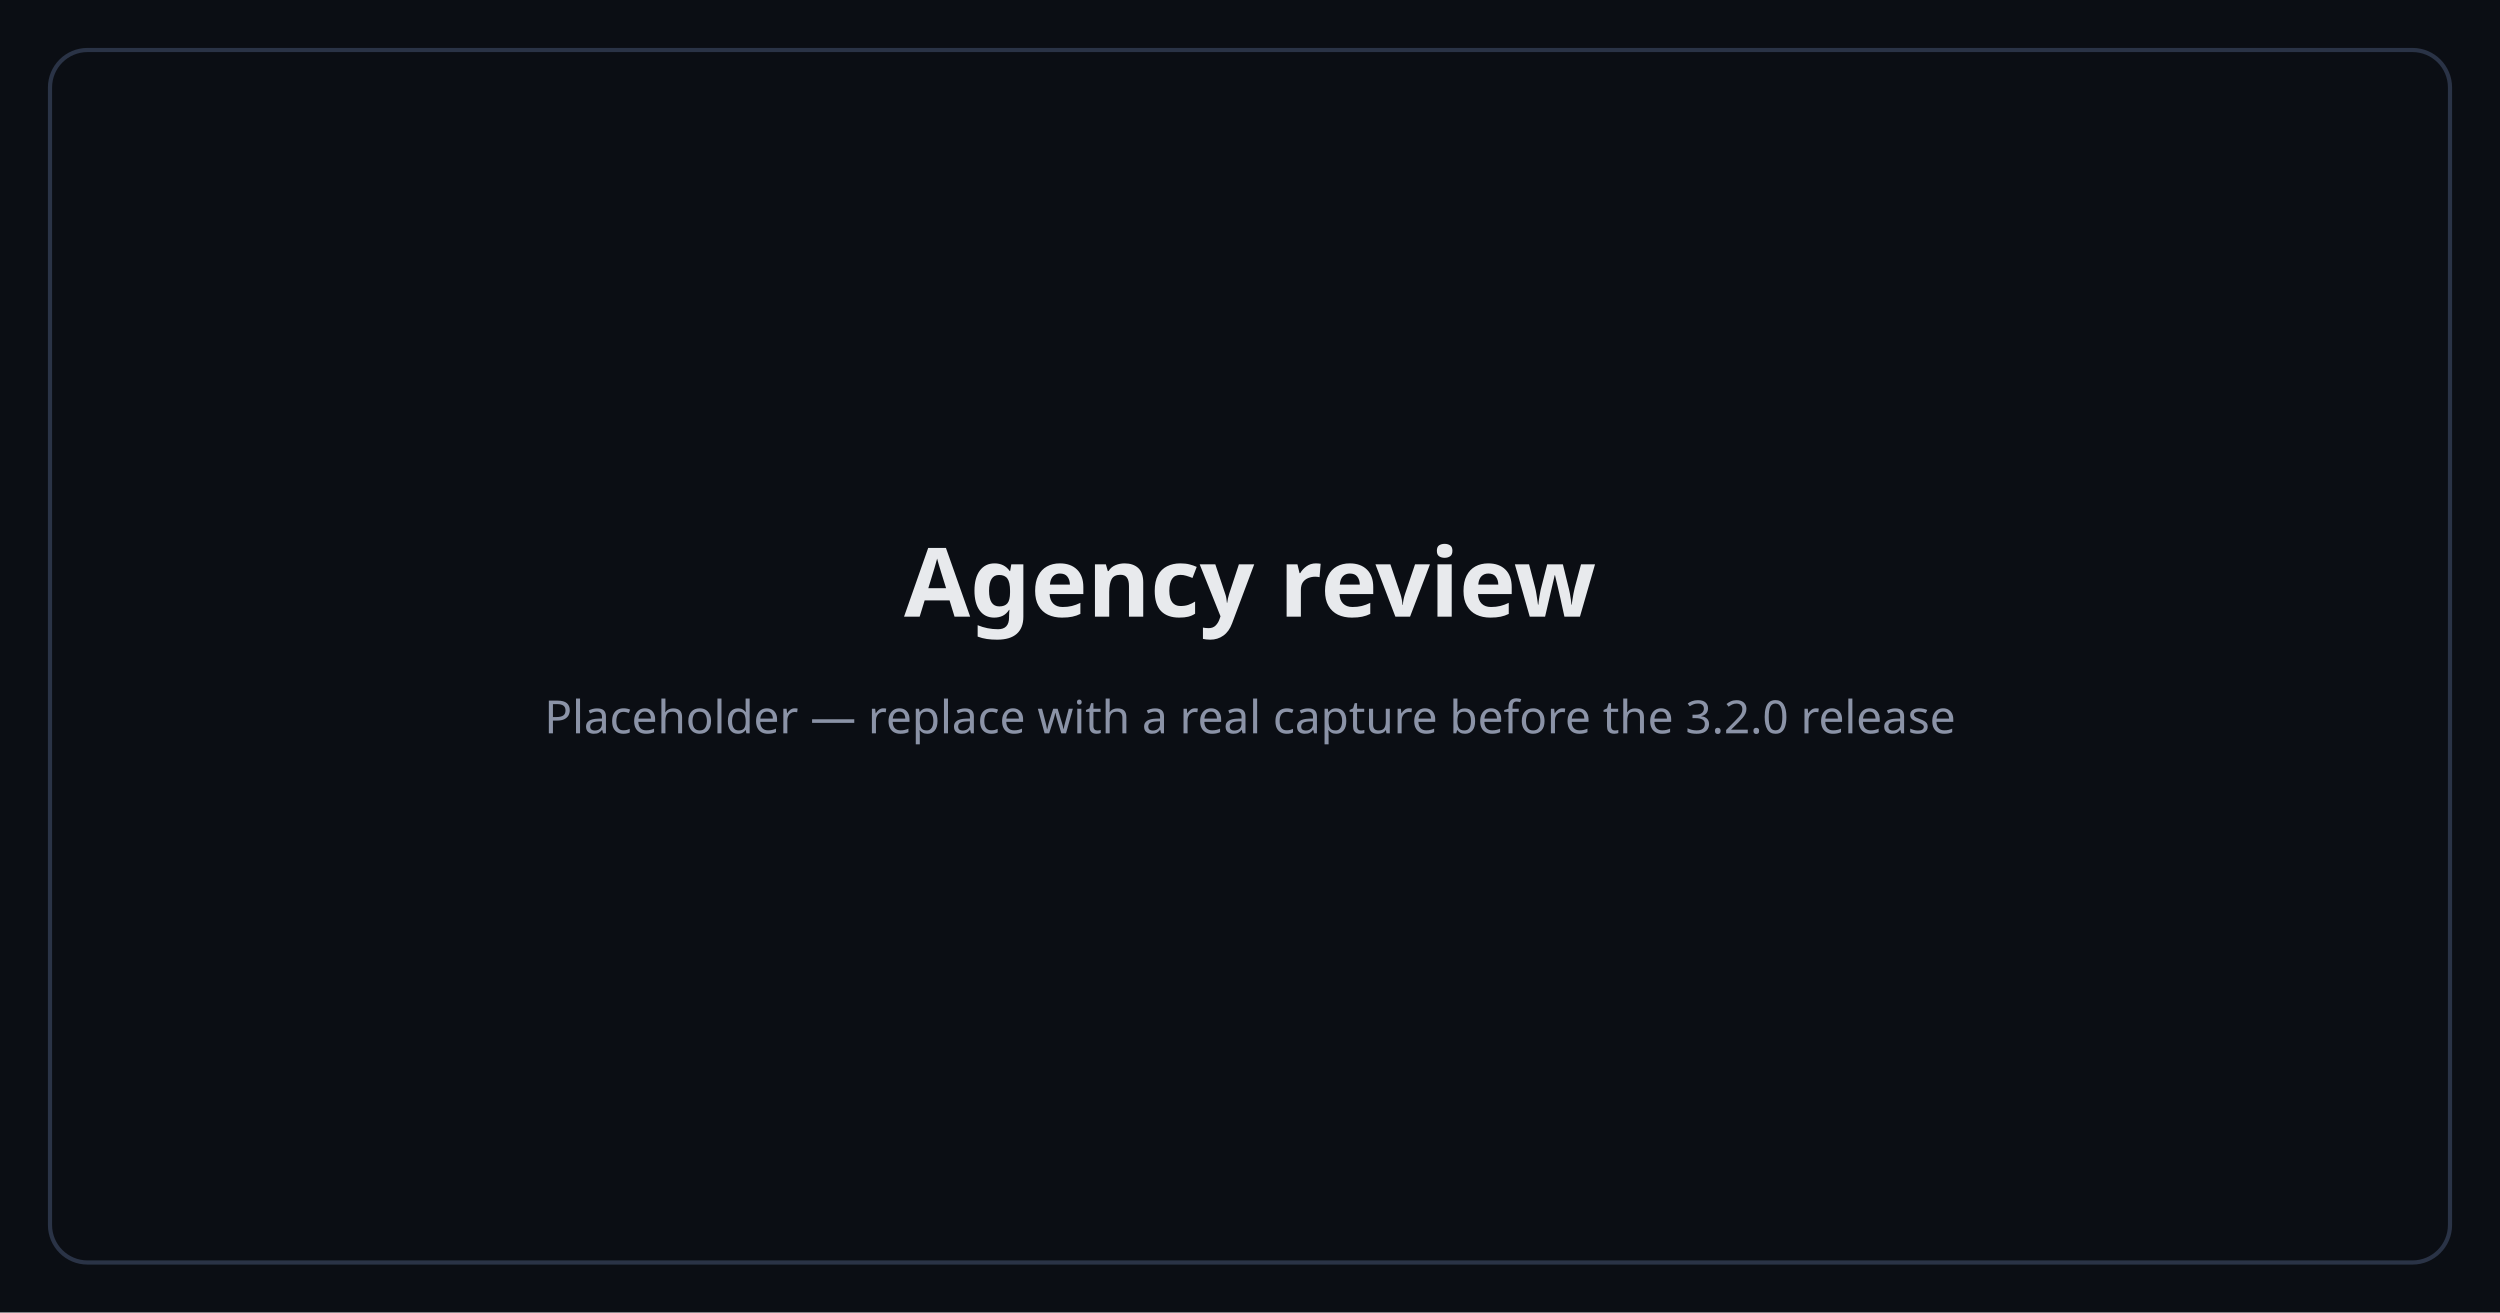
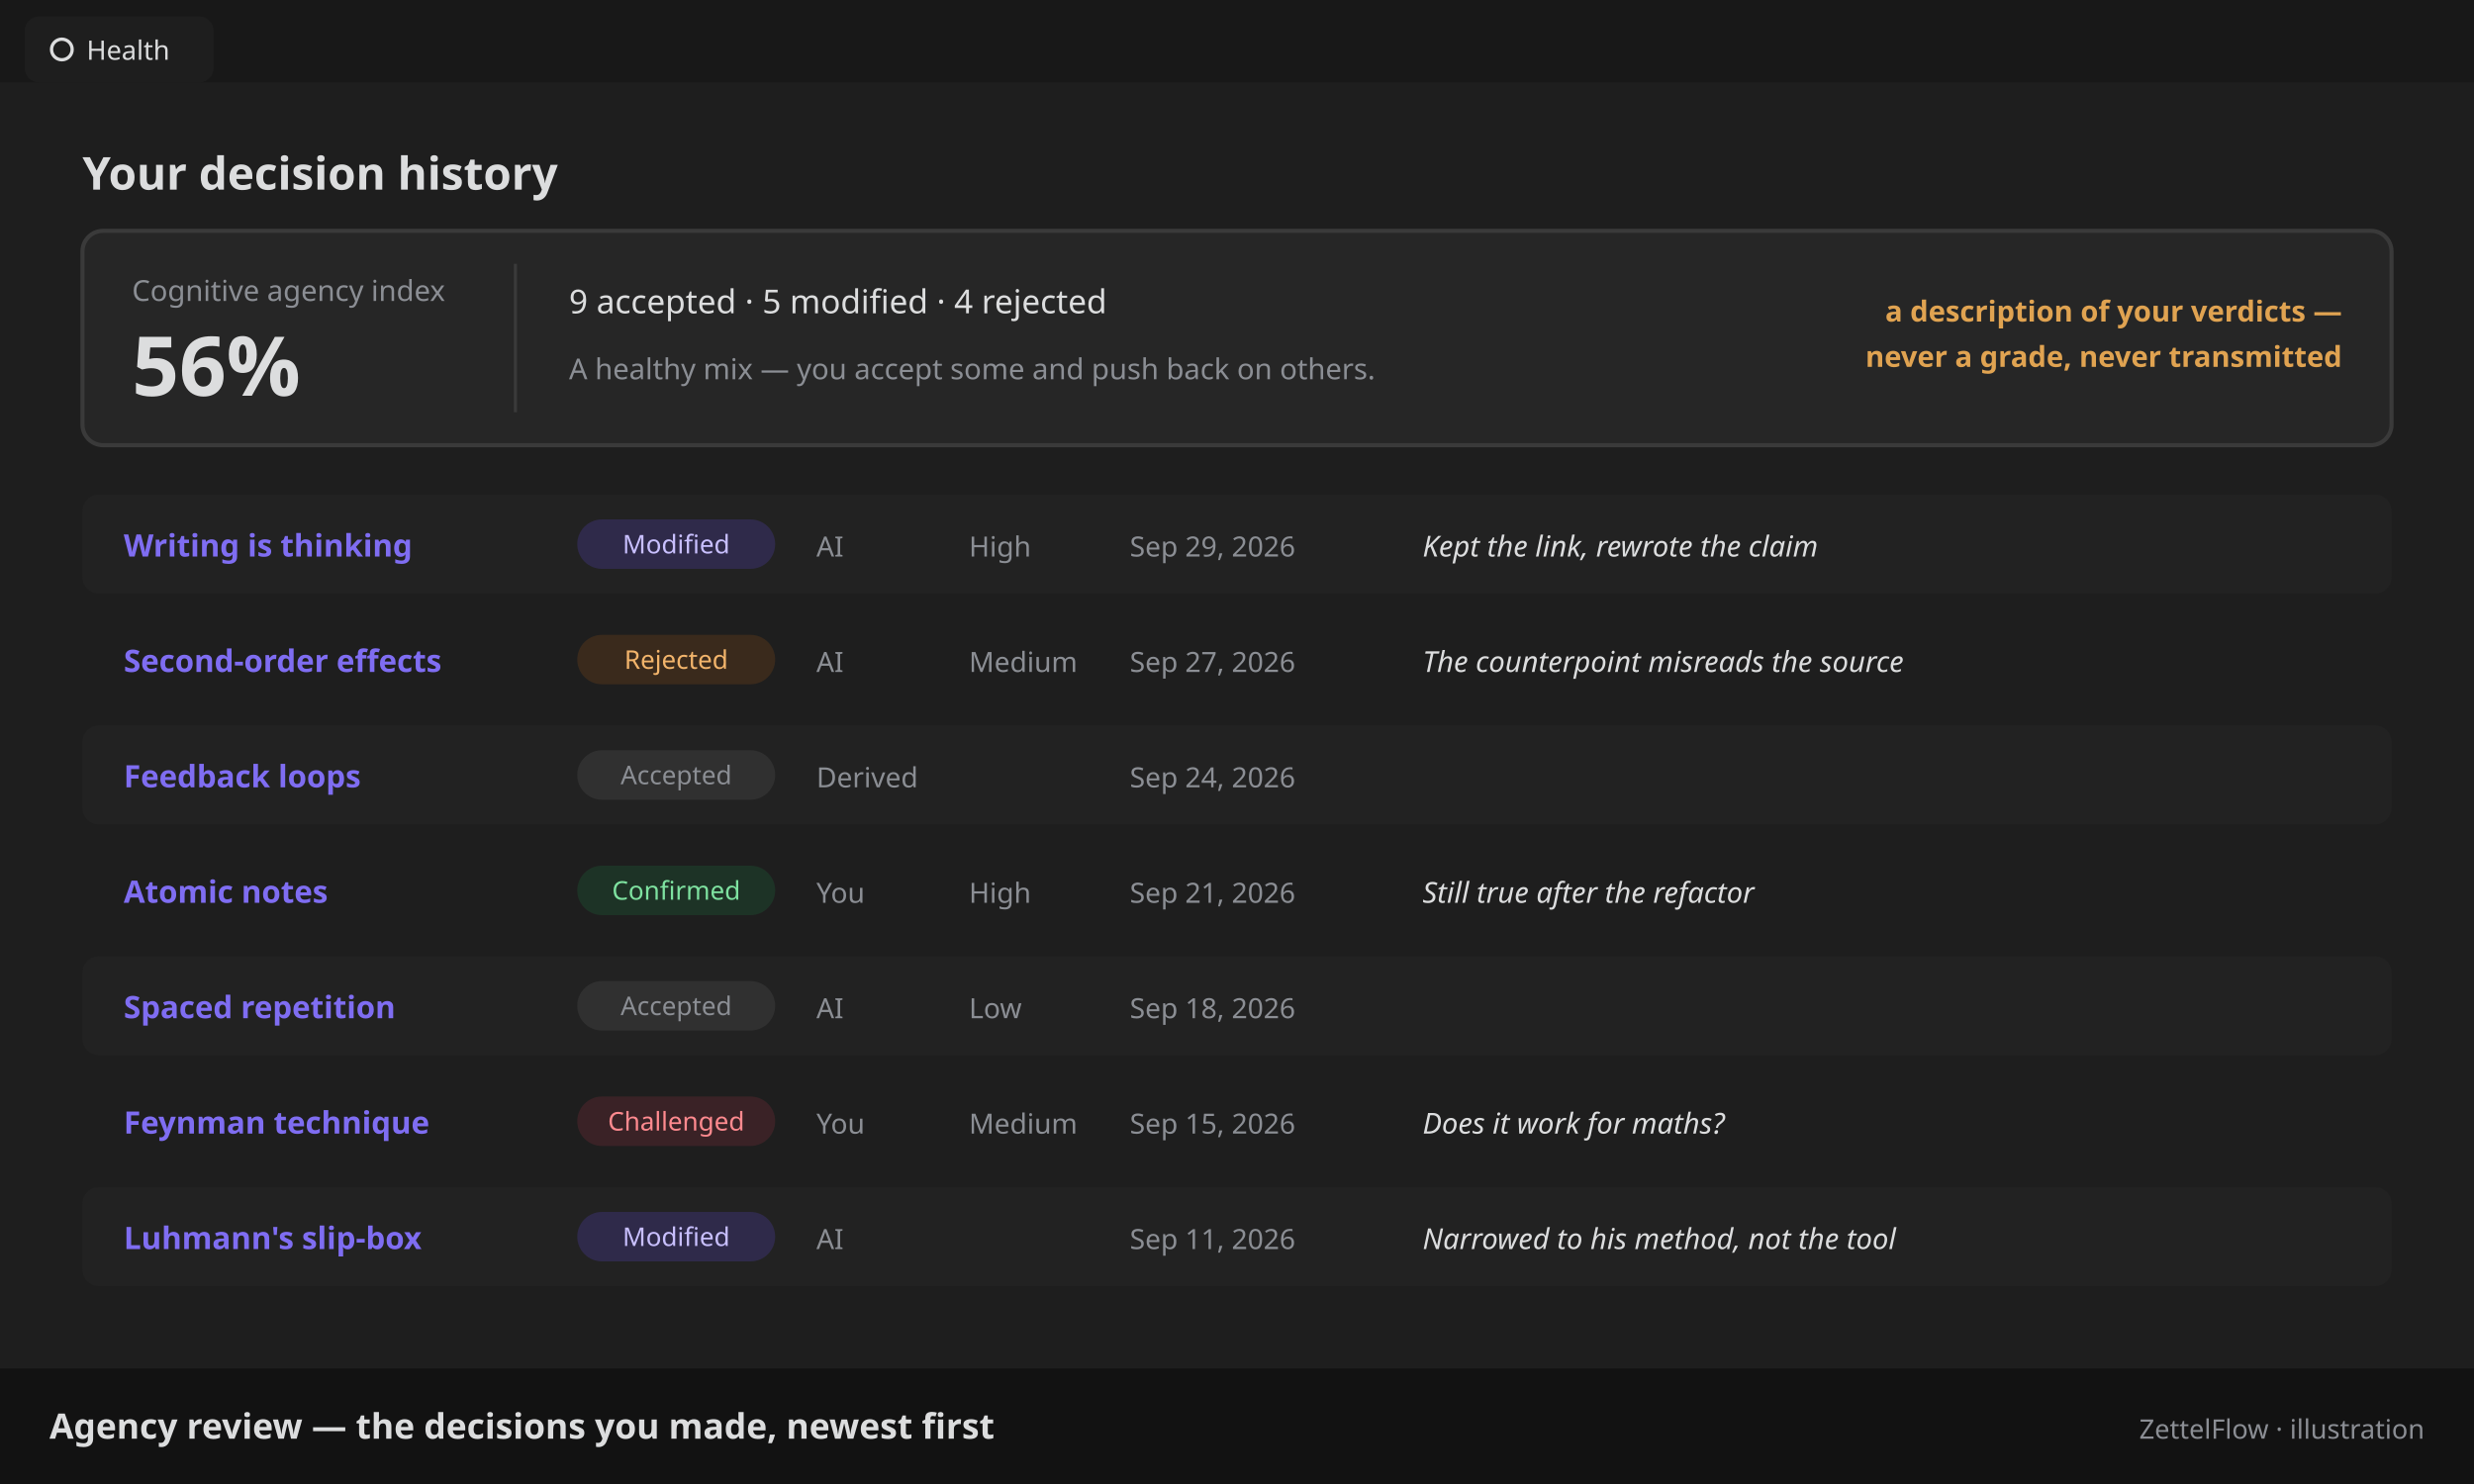
- <svg xmlns="http://www.w3.org/2000/svg" width="1200" height="630" viewBox="0 0 1200 630" role="img" aria-label="Agency review (placeholder)">
-   <rect width="1200" height="630" fill="#0b0e14" />
-   <rect x="24" y="24" width="1152" height="582" rx="18" fill="none" stroke="#2a3346" stroke-width="2" />
-   <text x="600" y="296" fill="#e8eaed" font-family="sans-serif" font-size="46" font-weight="700" text-anchor="middle">Agency review</text>
-   <text x="600" y="352" fill="#8b93a7" font-family="sans-serif" font-size="22" text-anchor="middle">Placeholder — replace with a real capture before the 3.2.0 release</text>
+ <svg xmlns="http://www.w3.org/2000/svg" width="1200" height="720" viewBox="0 0 1200 720" role="img" aria-labelledby="t d" font-family="sans-serif">
+   <rect x="0" y="0" width="1200" height="720" rx="0" fill="#1e1e1e" />
+   <rect x="0" y="0" width="1200" height="40" rx="0" fill="#181818" />
+   <rect x="12" y="8" width="91.6" height="32" rx="7" fill="#1e1e1e" />
+   <circle cx="30" cy="24" r="5" fill="none" stroke="#dcddde" stroke-width="1.6" />
+   <text x="42" y="29" fill="#dcddde" font-size="13">Health</text>
+   <text x="40" y="92" fill="#dcddde" font-size="22" font-weight="700">Your decision history</text>
+   <rect x="40" y="112" width="1120" height="104" rx="10" fill="#262626" stroke="#3a3a3a" stroke-width="2" />
+   <text x="64" y="146" fill="#8b8e94" font-size="14">Cognitive agency index</text>
+   <text x="64" y="192" fill="#dcddde" font-size="40" font-weight="700">56%</text>
+   <line x1="250" y1="128" x2="250" y2="200" stroke="#3a3a3a" stroke-width="1.5" />
+   <text x="276" y="152" fill="#dcddde" font-size="16">9 accepted · 5 modified · 4 rejected</text>
+   <text x="276" y="184" fill="#8b8e94" font-size="14">A healthy mix — you accept some and push back on others.</text>
+   <text x="1136" y="156" fill="#e0a351" font-size="14" font-weight="600" text-anchor="end">a description of your verdicts —</text>
+   <text x="1136" y="178" fill="#e0a351" font-size="14" font-weight="600" text-anchor="end">never a grade, never transmitted</text>
+   <rect x="40" y="240" width="1120" height="48" rx="8" fill="#222" />
+   <text x="60" y="270" fill="#7f6df2" font-size="15" font-weight="600">Writing is thinking</text>
+   <rect x="280" y="252" width="96" height="24" rx="12" fill="#2f2a4a" />
+   <text x="328" y="268.5" fill="#c9c0ff" font-size="12.5" text-anchor="middle">Modified</text>
+   <text x="396" y="270" fill="#8b8e94" font-size="13.5">AI</text>
+   <text x="470" y="270" fill="#8b8e94" font-size="13.5">High</text>
+   <text x="548" y="270" fill="#8b8e94" font-size="13.5">Sep 29, 2026</text>
+   <text x="690" y="270" fill="#dcddde" font-size="14" font-style="italic">Kept the link, rewrote the claim</text>
+   <rect x="40" y="296" width="1120" height="48" rx="8" fill="#1e1e1e" />
+   <text x="60" y="326" fill="#7f6df2" font-size="15" font-weight="600">Second-order effects</text>
+   <rect x="280" y="308" width="96" height="24" rx="12" fill="#3a2a1c" />
+   <text x="328" y="324.5" fill="#f2b46b" font-size="12.5" text-anchor="middle">Rejected</text>
+   <text x="396" y="326" fill="#8b8e94" font-size="13.5">AI</text>
+   <text x="470" y="326" fill="#8b8e94" font-size="13.5">Medium</text>
+   <text x="548" y="326" fill="#8b8e94" font-size="13.5">Sep 27, 2026</text>
+   <text x="690" y="326" fill="#dcddde" font-size="14" font-style="italic">The counterpoint misreads the source</text>
+   <rect x="40" y="352" width="1120" height="48" rx="8" fill="#222" />
+   <text x="60" y="382" fill="#7f6df2" font-size="15" font-weight="600">Feedback loops</text>
+   <rect x="280" y="364" width="96" height="24" rx="12" fill="#303030" />
+   <text x="328" y="380.5" fill="#8b8e94" font-size="12.5" text-anchor="middle">Accepted</text>
+   <text x="396" y="382" fill="#8b8e94" font-size="13.5">Derived</text>
+   <text x="548" y="382" fill="#8b8e94" font-size="13.5">Sep 24, 2026</text>
+   <rect x="40" y="408" width="1120" height="48" rx="8" fill="#1e1e1e" />
+   <text x="60" y="438" fill="#7f6df2" font-size="15" font-weight="600">Atomic notes</text>
+   <rect x="280" y="420" width="96" height="24" rx="12" fill="#1d3326" />
+   <text x="328" y="436.5" fill="#7ee2a0" font-size="12.5" text-anchor="middle">Confirmed</text>
+   <text x="396" y="438" fill="#8b8e94" font-size="13.5">You</text>
+   <text x="470" y="438" fill="#8b8e94" font-size="13.5">High</text>
+   <text x="548" y="438" fill="#8b8e94" font-size="13.5">Sep 21, 2026</text>
+   <text x="690" y="438" fill="#dcddde" font-size="14" font-style="italic">Still true after the refactor</text>
+   <rect x="40" y="464" width="1120" height="48" rx="8" fill="#222" />
+   <text x="60" y="494" fill="#7f6df2" font-size="15" font-weight="600">Spaced repetition</text>
+   <rect x="280" y="476" width="96" height="24" rx="12" fill="#303030" />
+   <text x="328" y="492.5" fill="#8b8e94" font-size="12.5" text-anchor="middle">Accepted</text>
+   <text x="396" y="494" fill="#8b8e94" font-size="13.5">AI</text>
+   <text x="470" y="494" fill="#8b8e94" font-size="13.5">Low</text>
+   <text x="548" y="494" fill="#8b8e94" font-size="13.5">Sep 18, 2026</text>
+   <rect x="40" y="520" width="1120" height="48" rx="8" fill="#1e1e1e" />
+   <text x="60" y="550" fill="#7f6df2" font-size="15" font-weight="600">Feynman technique</text>
+   <rect x="280" y="532" width="96" height="24" rx="12" fill="#3a2226" />
+   <text x="328" y="548.5" fill="#ff8a8f" font-size="12.5" text-anchor="middle">Challenged</text>
+   <text x="396" y="550" fill="#8b8e94" font-size="13.5">You</text>
+   <text x="470" y="550" fill="#8b8e94" font-size="13.5">Medium</text>
+   <text x="548" y="550" fill="#8b8e94" font-size="13.5">Sep 15, 2026</text>
+   <text x="690" y="550" fill="#dcddde" font-size="14" font-style="italic">Does it work for maths?</text>
+   <rect x="40" y="576" width="1120" height="48" rx="8" fill="#222" />
+   <text x="60" y="606" fill="#7f6df2" font-size="15" font-weight="600">Luhmann's slip-box</text>
+   <rect x="280" y="588" width="96" height="24" rx="12" fill="#2f2a4a" />
+   <text x="328" y="604.5" fill="#c9c0ff" font-size="12.5" text-anchor="middle">Modified</text>
+   <text x="396" y="606" fill="#8b8e94" font-size="13.5">AI</text>
+   <text x="548" y="606" fill="#8b8e94" font-size="13.5">Sep 11, 2026</text>
+   <text x="690" y="606" fill="#dcddde" font-size="14" font-style="italic">Narrowed to his method, not the tool</text>
+   <rect x="0" y="664" width="1200" height="56" fill="#111" opacity="0.92" />
+   <text x="24" y="698" fill="#dcddde" font-size="17" font-weight="700">Agency review — the decisions you made, newest first</text>
+   <text x="1176" y="698" fill="#8b8e94" font-size="13" text-anchor="end">ZettelFlow · illustration</text>
</svg>
